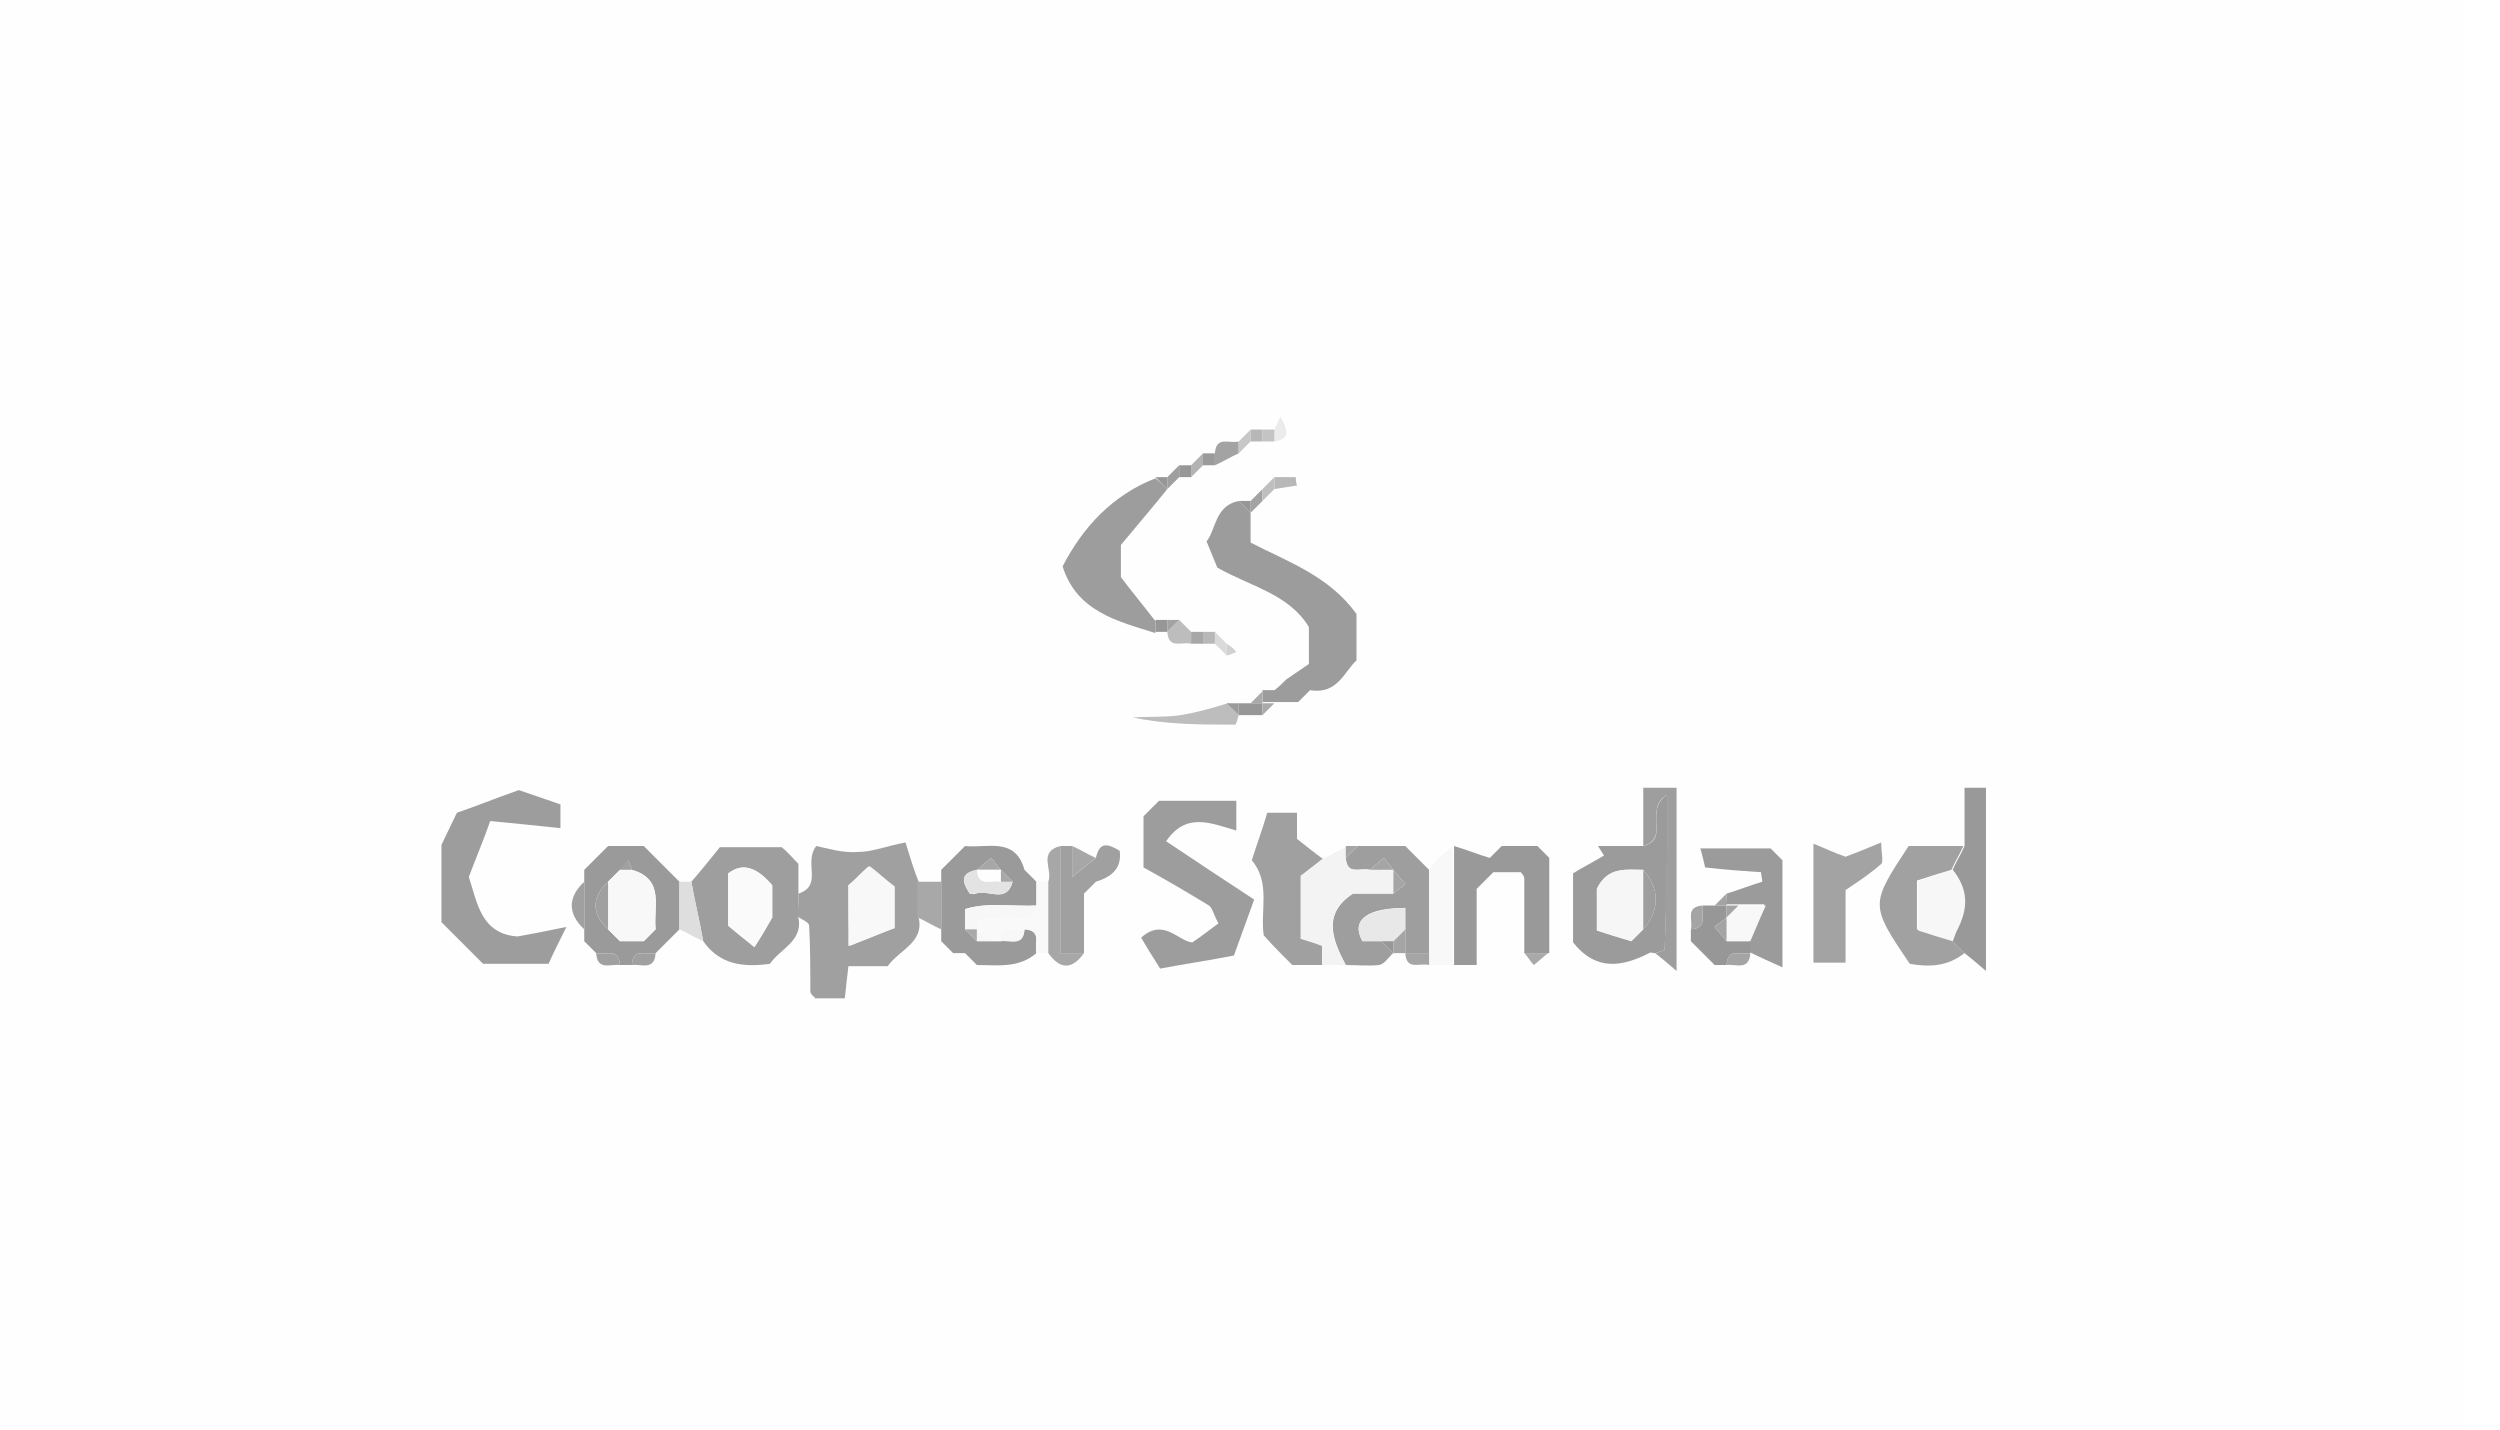
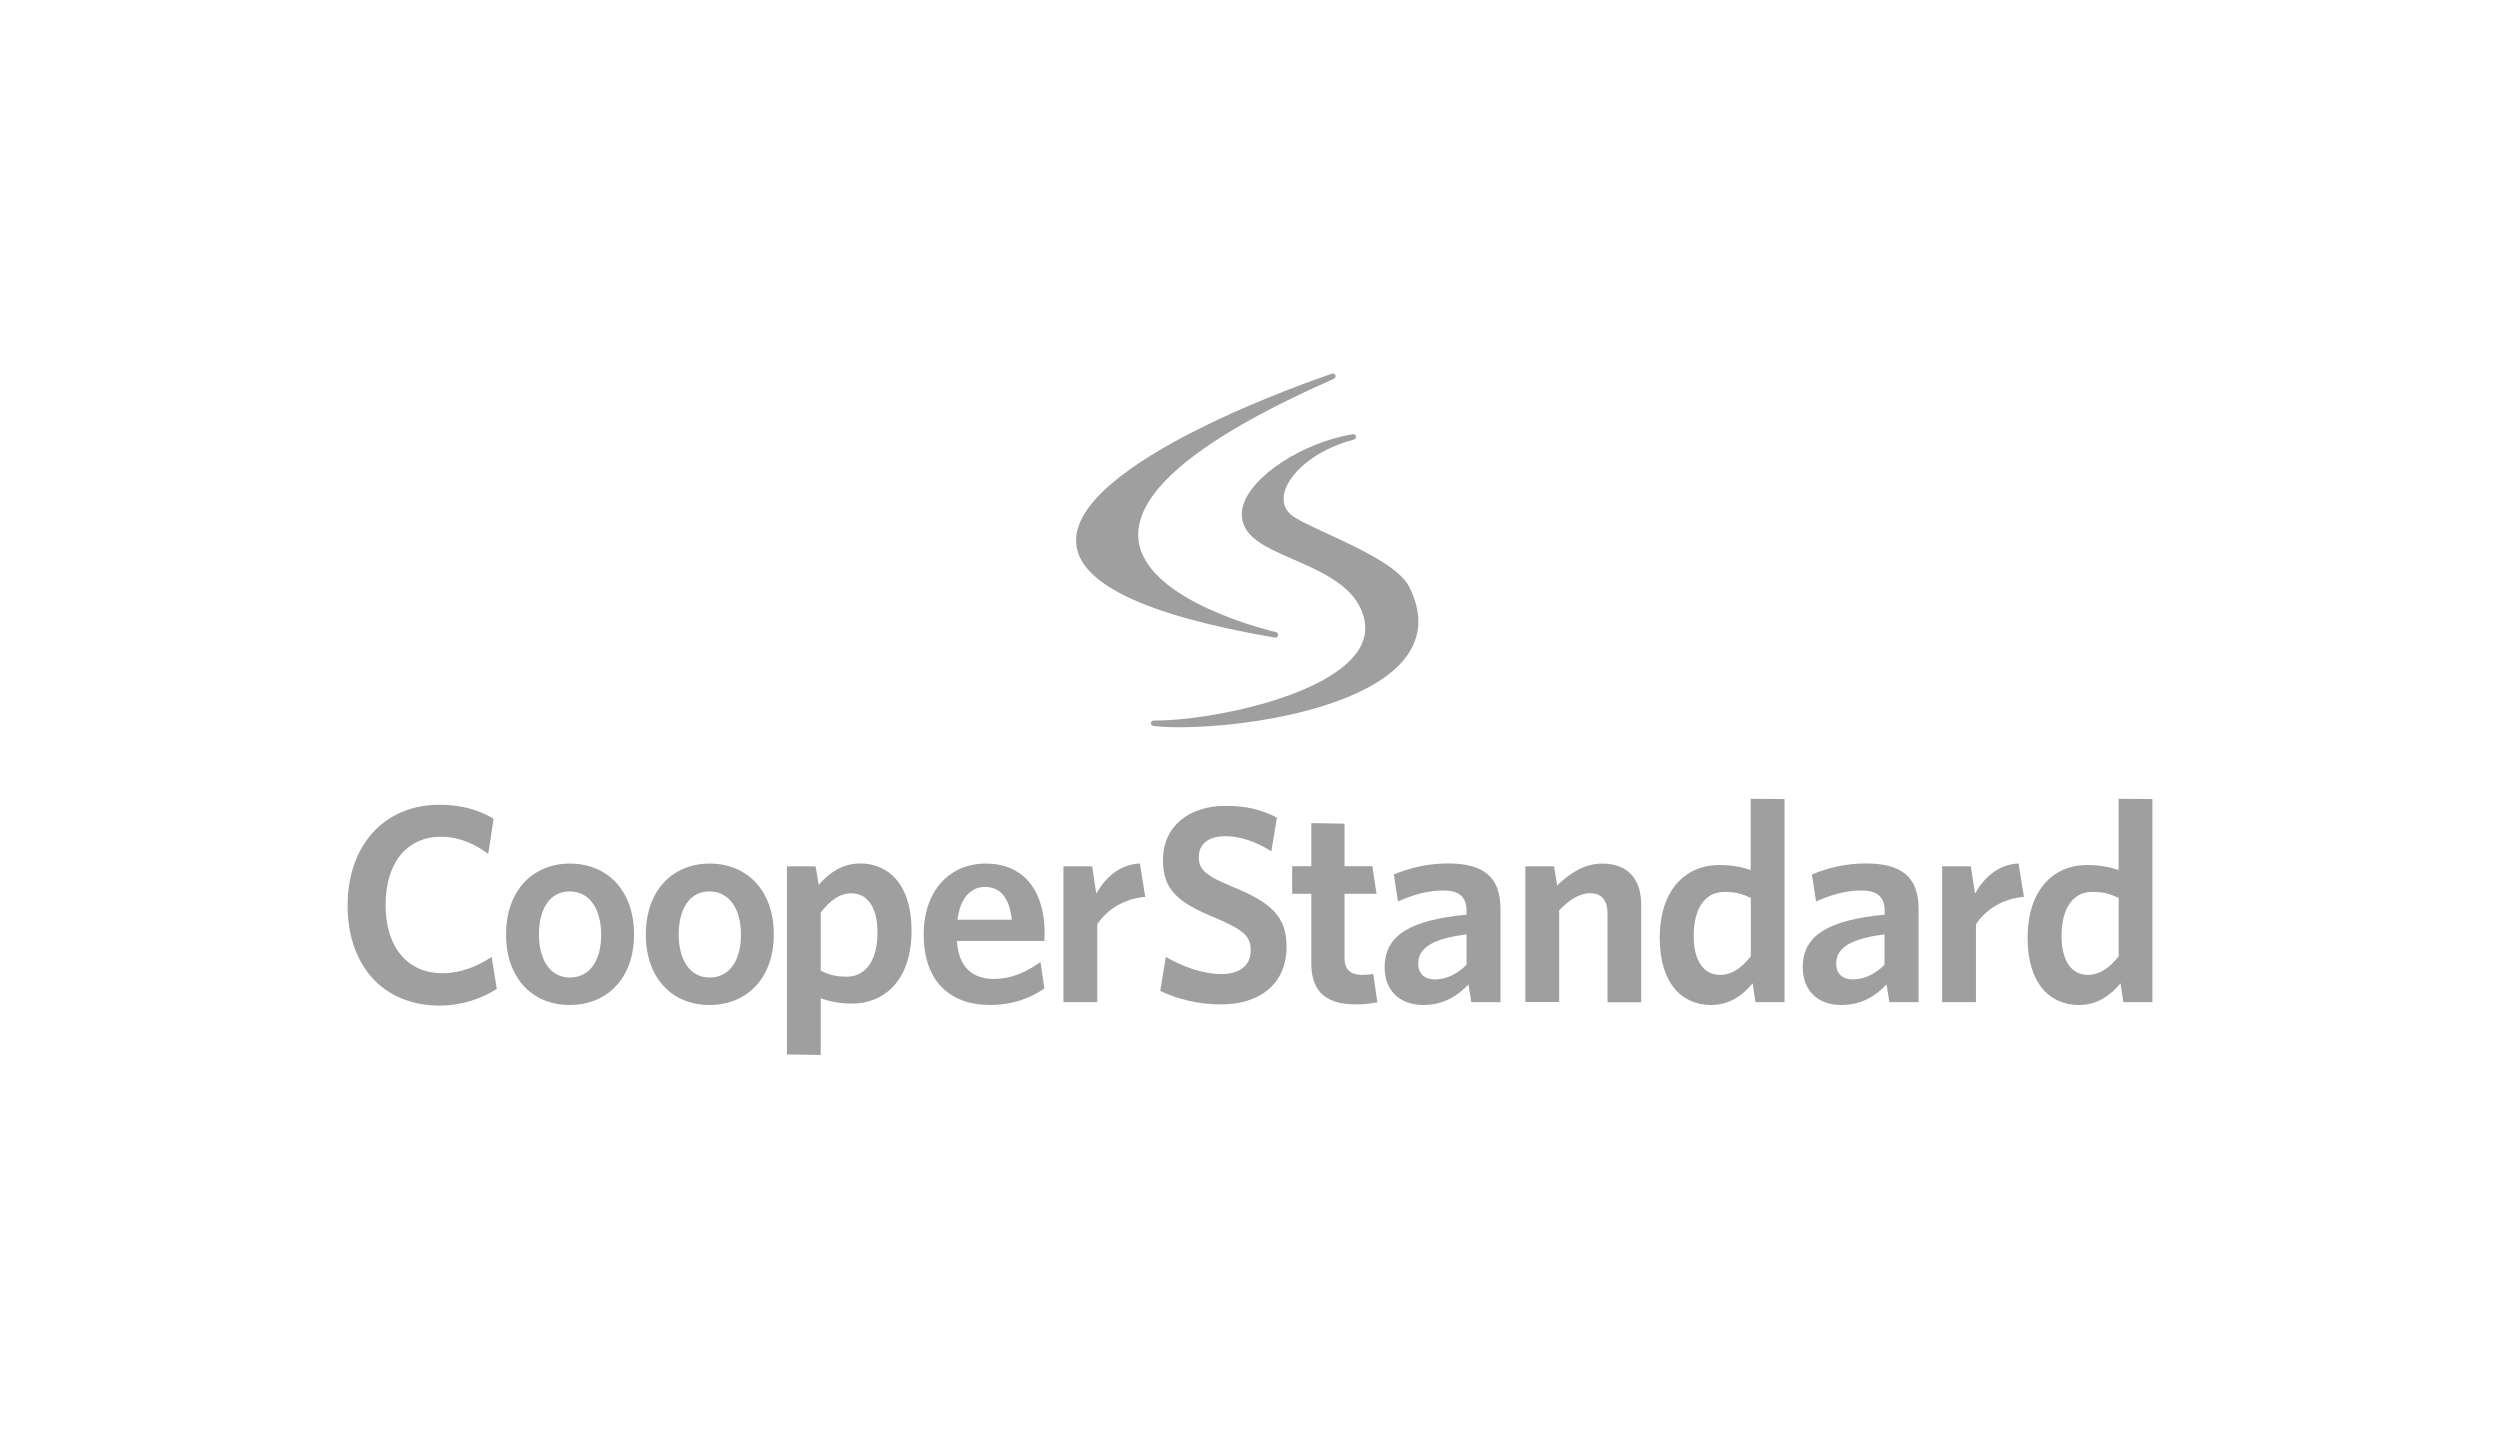
- <svg xmlns="http://www.w3.org/2000/svg" version="1.1" id="Warstwa_1" x="0px" y="0px" viewBox="0 0 210.1 120.1" style="enable-background:new 0 0 210.1 120.1;" xml:space="preserve">
+ <svg xmlns="http://www.w3.org/2000/svg" version="1.1" id="Warstwa_1" x="0px" y="0px" viewBox="0 0 210 120" style="enable-background:new 0 0 210 120;" xml:space="preserve">
  <style type="text/css">
- 	.st0{fill:#FEFEFE;}
- 	.st1{fill:#A0A0A0;}
- 	.st2{fill:#9C9C9C;}
- 	.st3{fill:#9D9D9D;}
- 	.st4{fill:#9E9E9E;}
- 	.st5{fill:#9B9B9B;}
- 	.st6{fill:#999999;}
- 	.st7{fill:#9A9A9A;}
- 	.st8{fill:#A1A1A1;}
- 	.st9{fill:#A3A3A3;}
- 	.st10{fill:#F3F3F3;}
- 	.st11{fill:#F8F8F8;}
- 	.st12{fill:#F9F9F9;}
- 	.st13{fill:#A7A7A7;}
- 	.st14{fill:#BDBDBD;}
- 	.st15{fill:#979797;}
- 	.st16{fill:#A8A8A8;}
- 	.st17{fill:#DEDEDE;}
- 	.st18{fill:#A4A4A4;}
- 	.st19{fill:#A5A5A5;}
- 	.st20{fill:#A9A9A9;}
- 	.st21{fill:#EBEBEB;}
- 	.st22{fill:#C7C7C7;}
- 	.st23{fill:#B3B3B3;}
- 	.st24{fill:#B8B8B8;}
- 	.st25{fill:#9F9F9F;}
- 	.st26{fill:#DADADA;}
- 	.st27{fill:#BFBFBF;}
- 	.st28{fill:#C4C4C4;}
- 	.st29{fill:#B7B7B7;}
- 	.st30{fill:#AAAAAA;}
- 	.st31{fill:#D1D1D1;}
- 	.st32{fill:#FAFAFA;}
- 	.st33{fill:#F6F6F6;}
- 	.st34{fill:#E8E8E8;}
- 	.st35{fill:#F7F7F7;}
- 	.st36{fill:#E3E3E3;}
+ 	.st0{fill:#9F9F9F;}
</style>
  <g>
-     <path class="st0" d="M-2.9,120.1c0-40,0-80,0-120c70,0,140,0,210,0c0,40,0,80,0,120C137.1,120.1,67.1,120.1-2.9,120.1z M98.1,53.1   c0.1,1.5,1.2,0.8,2,1c0.3,0,0.7,0,1,0s0.7,0,1,0c0.3,0.3,0.7,0.7,1,1c0.3-0.1,0.6-0.2,0.8-0.3c-0.3-0.2-0.6-0.4-0.8-0.7   c-0.3-0.3-0.7-0.7-1-1c-0.3,0-0.7,0-1,0s-0.7,0-1,0c-0.3-0.3-0.7-0.7-1-1c-0.3,0-0.7,0-1,0s-0.7,0-1,0c-1-1.2-2-2.5-2.9-3.7   c0-1,0-2,0-2.7c1.4-1.7,2.7-3.2,3.9-4.7c0.3-0.3,0.7-0.7,1-1c0.3,0,0.7,0,1,0c0.3-0.3,0.7-0.7,1-1c0.3,0,0.7,0,1,0   c0.7-0.3,1.3-0.7,2-1c0.3-0.3,0.7-0.7,1-1c0.3,0,0.7,0,1,0s0.7,0,1,0c1.4-0.2,1.2-1,0.5-2.1c-0.2,0.5-0.4,0.8-0.5,1.1   c-0.3,0-0.7,0-1,0s-0.7,0-1,0c-0.3,0.3-0.7,0.7-1,1c-0.8,0.2-1.9-0.5-2,1c-0.3,0-0.7,0-1,0c-0.3,0.3-0.7,0.7-1,1c-0.3,0-0.7,0-1,0   c-0.3,0.3-0.7,0.7-1,1c-0.3,0-0.7,0-1,0c-3.7,1.4-6.1,4.2-7.8,7.4c1.3,3.8,4.6,4.6,7.8,5.6C97.4,53.1,97.8,53.1,98.1,53.1z    M119.1,72.1c-0.3-0.3-0.7-0.7-1-1c-1.3,0-2.7,0-4,0c-0.3,0-0.7,0-1,0c-0.7,0.3-1.3,0.7-2,1c-0.7-0.5-1.3-1-2.2-1.7   c0-0.6,0-1.4,0-2.2c-1,0-1.7,0-2.5,0c-0.5,1.4-0.9,2.7-1.3,4c1.6,1.9,0.7,4.3,1,6.3c0.8,0.9,1.6,1.7,2.4,2.5c0.9,0,1.7,0,2.5,0   c0.7,0,1.3,0,2,0c0.9,0,1.9,0.1,2.8,0c0.4-0.1,0.8-0.6,1.2-1c0.3,0,0.7,0,1,0c0.1,1.5,1.2,0.8,2,1c0.7,0,1.3,0,2,0   c0.6,0,1.2,0,1.9,0c0-2.4,0-4.5,0-6.4c0.6-0.6,1-1,1.4-1.4c0.9,0,1.6,0,2.3,0c0.2,0.3,0.3,0.4,0.3,0.5c0,2.1,0,4.2,0,6.3   c0.3,0.3,0.5,0.7,0.8,1c0.4-0.3,0.8-0.7,1.2-1c0-2.7,0-5.3,0-8c-0.3-0.3-0.7-0.7-1-1c-1,0-2,0-3,0c-0.3,0.3-0.7,0.7-1,1   c-1-0.3-2-0.7-3-1c-0.3,0.3-0.7,0.5-1,0.8c-0.4,0.4-0.7,0.8-1,1.2C119.8,72.8,119.4,72.4,119.1,72.1z M50.1,72.1   c-0.3,0.3-0.7,0.7-1,1c0,0.3,0,0.7,0,1c-1.4,1.3-1.4,2.7,0,4c0,0.3,0,0.7,0,1c0.3,0.3,0.7,0.7,1,1c0.1,1.5,1.2,0.8,2,1   c0.3,0,0.7,0,1,0c0.8-0.2,1.9,0.5,2-1c0.7-0.7,1.3-1.3,2-2c0.7,0.3,1.3,0.7,2,1c1.4,2,3.4,2.2,5.6,1.9c0.9-1.3,2.8-1.9,2.4-3.9   c0.3,0.3,0.9,0.5,1,0.8c0.1,1.8,0,3.6,0.1,5.5c0,0.3,0.3,0.5,0.4,0.6c0.9,0,1.7,0,2.5,0c0.1-1,0.2-1.7,0.3-2.7c1.1,0,2.3,0,3.3,0   c1-1.4,3-2,2.6-4.1c0.7,0.3,1.3,0.7,2,1c0,0.3,0,0.7,0,1c0.3,0.3,0.7,0.7,1,1c0.3,0,0.7,0,1,0c0.3,0.3,0.7,0.7,1,1   c1.7,0,3.5,0.3,5-1c0.3,0,0.7,0,1,0c1,1.4,2,1.4,3,0c0-1.7,0-3.3,0-5c0.3-0.3,0.7-0.7,1-1c1.3-0.4,2.1-1.1,2-2.6   c-0.9-0.6-1.7-0.9-2,0.6c-0.7-0.3-1.3-0.7-2-1c-0.3,0-0.7,0-1,0c-1.9,0.5-0.6,2-1,3c-0.3,0-0.7,0-1,0c-0.3-0.3-0.7-0.7-1-1   c-0.8-2.8-3.1-1.8-5-2c-0.3,0.3-0.7,0.7-1,1s-0.7,0.7-1,1c0,0.3,0,0.7,0,1c-0.7,0-1.3,0-2,0c-0.3-1-0.7-2-1.1-3.3   c-1.6,0.3-2.8,0.8-4,0.8c-1.2,0-2.5-0.4-3.5-0.5c-1.1,1.4,0.7,3.3-1.5,4c0-0.8,0-1.7,0-2.5c-0.5-0.5-0.9-0.9-1.4-1.4   c-1.8,0-3.6,0-5.2,0c-0.9,1-1.6,2-2.4,2.9c-0.3,0-0.7,0-1,0c-0.7-0.7-1.3-1.3-2-2c-0.3-0.3-0.7-0.7-1-1c-1,0-2,0-3,0   C50.8,71.4,50.4,71.8,50.1,72.1z M143.1,80.1c0.3,0.3,0.7,0.7,1,1c0.3,0,0.7,0,1,0c0.8-0.2,1.9,0.5,2-1c0.8,0.4,1.6,0.8,2.8,1.3   c0-3.3,0-6.2,0-9c-0.4-0.4-0.8-0.8-1-1c-2,0-3.9,0-5.9,0c0.2,0.7,0.3,1.2,0.4,1.6c1.7,0.1,3.2,0.3,4.7,0.4c0,0.3,0.1,0.5,0.1,0.8   c-1,0.3-2,0.7-3,1c-0.3,0.3-0.7,0.7-1,1c-0.3,0-0.7,0-1,0c-1.5,0.1-0.8,1.2-1,2c0,0.3,0,0.7,0,1C142.4,79.4,142.8,79.8,143.1,80.1z    M106.1,60.1c0.3-0.3,0.7-0.7,1-1c0.7,0,1.3,0,2,0c0.3-0.3,0.7-0.7,1-1c2.3,0.4,2.9-1.6,3.9-2.5c0-1.6,0-2.9,0-3.9   c-2.3-3.3-5.8-4.4-8.9-6c0-0.9,0-1.7,0-2.5c0.3-0.3,0.7-0.7,1-1c0.3-0.3,0.7-0.7,1-1c0.6-0.1,1.3-0.2,1.9-0.3c0-0.2,0-0.4-0.1-0.7   c-0.6,0-1.2,0-1.8,0c-0.3,0.3-0.7,0.7-1,1c-0.3,0.3-0.7,0.7-1,1c-0.3,0-0.7,0-1,0c-2,0.5-1.9,2.5-2.7,3.4c0.4,1,0.7,1.7,0.9,2.2   c2.8,1.6,6,2.3,7.7,5c0,1.1,0,2,0,3.1c-0.6,0.4-1.3,0.9-1.9,1.3c-0.3,0.3-0.7,0.7-1,1c-0.3,0-0.7,0-1,0c-0.3,0.3-0.7,0.7-1,1   c-0.3,0-0.7,0-1,0s-0.7,0-1,0c-1.3,0.3-2.6,0.8-4,1c-1.3,0.2-2.6,0.1-4,0.2c2.9,0.7,5.7,0.7,8.6,0.6c0.1,0,0.2-0.5,0.3-0.8   C104.8,60.1,105.4,60.1,106.1,60.1z M165.1,80.1c0.5,0.4,1,0.8,1.8,1.4c0-5.5,0-10.4,0-15.4c-0.6,0-1.1,0-1.8,0c0,1.7,0,3.3,0,4.9   c-1.6,0-3.3,0-4.6,0c-3.3,4.9-3.4,5,0.1,9.9C162.2,81.3,163.7,81.2,165.1,80.1z M138.1,71.1c-1.3,0-2.5,0-3.8,0   c0.2,0.3,0.3,0.5,0.5,0.8c-1,0.6-2,1.2-2.6,1.5c0,2.5,0,4.4,0,5.8c2.1,2.5,4.2,2,6.4,0.9c0.1-0.1,0.3,0,0.5,0   c0.5,0.4,1,0.8,1.8,1.4c0-5.5,0-10.4,0-15.4c-0.9,0-1.7,0-2.8,0C138.1,67.9,138.1,69.5,138.1,71.1z M96.1,72.9   c2,1.1,3.7,2.1,5.4,3.2c0.3,0.2,0.5,0.8,0.8,1.5c-0.7,0.5-1.3,1-2.2,1.6c-1.1-0.1-2.4-2-4.3-0.4c0.5,0.7,0.9,1.5,1.6,2.6   c2.1-0.4,4.3-0.8,6.2-1.1c0.6-1.7,1.1-3,1.7-4.7c-2.6-1.7-5-3.3-7.4-4.9c1.7-2.6,3.8-1.5,5.9-0.9c0-0.8,0-1.6,0-2.5   c-2.2,0-4.3,0-6.5,0c-0.4,0.4-0.8,0.8-1.3,1.3C96.1,69.9,96.1,71.2,96.1,72.9z M43.6,66.4c-2,0.7-3.7,1.4-5.2,1.9   c-0.5,0.9-0.8,1.6-1.3,2.7c0,1.9,0,4.2,0,6.5c1.2,1.2,2.4,2.4,3.5,3.5c1.8,0,3.6,0,5.5,0c0.4-0.9,0.8-1.6,1.5-3.1   c-1.9,0.4-3,0.6-4.1,0.8c-3.1-0.3-3.4-3-4.1-5c0.6-1.6,1.2-3,1.8-4.7c2.1,0.2,4,0.4,5.9,0.6c0-0.7,0-1.3,0-2   C45.9,67.2,44.8,66.8,43.6,66.4z M155.1,74.8c1.2-0.9,2.1-1.5,2.9-2.2c0.2-0.2,0-0.9,0-1.8c-1.3,0.5-2.2,0.9-3,1.2   c-0.9-0.4-1.7-0.7-2.7-1.1c0,3.7,0,6.9,0,10c1,0,1.8,0,2.7,0C155.1,78.7,155.1,76.6,155.1,74.8z" />
-     <path class="st1" d="M67.1,75.1c2.1-0.7,0.4-2.6,1.5-4c1,0.2,2.2,0.6,3.5,0.5c1.2,0,2.4-0.5,4-0.8c0.4,1.3,0.7,2.3,1.1,3.3   c0,1,0,2,0,3c0.5,2.1-1.6,2.7-2.6,4.1c-1,0-2.1,0-3.3,0c-0.1,0.9-0.2,1.7-0.3,2.7c-0.8,0-1.6,0-2.5,0c0-0.1-0.4-0.3-0.4-0.6   c0-1.8,0-3.6-0.1-5.5c0-0.3-0.6-0.5-1-0.8C67.1,76.4,67.1,75.8,67.1,75.1z M71.3,74.4c0,1.7,0,3.1,0,5.1c1.6-0.6,2.8-1.1,3.8-1.5   c0-1.4,0-2.4,0-3.5c-0.6-0.5-1.3-1.1-2.1-1.7C72.3,73.4,71.9,73.9,71.3,74.4z" />
-     <path class="st2" d="M108.1,57.1c0.6-0.4,1.3-0.9,1.9-1.3c0-1.1,0-2,0-3.1c-1.7-2.8-4.9-3.4-7.7-5c-0.2-0.5-0.5-1.2-0.9-2.2   c0.8-1,0.7-3,2.7-3.4c0.3,0.3,0.7,0.7,1,1c0,0.8,0,1.6,0,2.5c3.1,1.6,6.6,2.8,8.9,6c0,1,0,2.3,0,3.9c-1,0.9-1.6,2.9-3.9,2.5   c-0.3,0.3-0.7,0.7-1,1c-0.7,0-1.3,0-2,0c-0.3,0-0.7,0-1,0c0-0.3,0-0.7,0-1c0.3,0,0.7,0,1,0C107.4,57.8,107.8,57.4,108.1,57.1z" />
-     <path class="st3" d="M96.1,72.9c0-1.7,0-3,0-4.3c0.5-0.5,1-1,1.3-1.3c2.2,0,4.3,0,6.5,0c0,0.9,0,1.7,0,2.5   c-2.1-0.6-4.2-1.6-5.9,0.9c2.4,1.6,4.8,3.2,7.4,4.9c-0.6,1.7-1.1,3-1.7,4.7c-2,0.4-4.1,0.7-6.2,1.1c-0.7-1.1-1.2-1.9-1.6-2.6   c1.9-1.7,3.1,0.3,4.3,0.4c0.9-0.6,1.5-1.1,2.2-1.6c-0.4-0.7-0.5-1.3-0.8-1.5C99.8,75,98.1,74,96.1,72.9z" />
-     <path class="st3" d="M43.6,66.4c1.2,0.4,2.3,0.8,3.5,1.2c0,0.7,0,1.4,0,2c-1.9-0.2-3.8-0.4-5.9-0.6c-0.6,1.7-1.2,3.1-1.8,4.7   c0.7,2.1,1,4.8,4.1,5c1.1-0.2,2.2-0.4,4.1-0.8c-0.7,1.4-1.1,2.2-1.5,3.1c-1.9,0-3.7,0-5.5,0c-1.1-1.1-2.3-2.3-3.5-3.5   c0-2.3,0-4.6,0-6.5c0.5-1,0.8-1.7,1.3-2.7C39.9,67.8,41.6,67.1,43.6,66.4z" />
-     <path class="st4" d="M67.1,75.1c0,0.7,0,1.3,0,2c0.4,2-1.5,2.6-2.4,3.9c-2.2,0.3-4.2,0.1-5.6-1.9c-0.3-1.7-0.7-3.3-1-5   c0.8-0.9,1.5-1.8,2.4-2.9c1.7,0,3.5,0,5.2,0c0.5,0.4,0.9,0.9,1.4,1.4C67.1,73.4,67.1,74.3,67.1,75.1z M64.9,77.1c0-0.7,0-1.8,0-2.7   c-1.2-1.4-2.4-2-3.7-1c0,1.6,0,3,0,4.4c0.7,0.6,1.3,1,2.2,1.8C64,78.7,64.4,78,64.9,77.1z" />
-     <path class="st3" d="M98.1,41.1c-1.2,1.5-2.5,3-3.9,4.7c0,0.6,0,1.6,0,2.7c0.9,1.2,1.9,2.4,2.9,3.7c0,0.3,0,0.7,0,1   c-3.2-1-6.6-1.8-7.8-5.6c1.7-3.3,4.2-6,7.8-7.4C97.4,40.4,97.8,40.8,98.1,41.1z" />
-     <path class="st5" d="M139.1,80.1c-0.2,0-0.4-0.1-0.5,0c-2.2,1.1-4.4,1.6-6.4-0.9c0-1.4,0-3.3,0-5.8c0.6-0.4,1.6-0.9,2.6-1.5   c-0.2-0.3-0.3-0.5-0.5-0.8c1.3,0,2.5,0,3.8,0c2.3-0.6,0-3,2-4.3c0,1.7,0,3.1,0,4.6c0,2.8-0.1,5.6-0.2,8.4   C139.9,79.9,139.4,80,139.1,80.1z M138.1,78.1c1.4-1.6,1.4-3.4,0-5c-1.4,0-3-0.3-3.9,1.6c0,0.8,0,1.9,0,3.5   c0.9,0.3,1.9,0.6,2.9,0.9C137.4,78.8,137.8,78.4,138.1,78.1z" />
-     <path class="st1" d="M111.1,81.1c-0.8,0-1.6,0-2.5,0c-0.8-0.8-1.6-1.6-2.4-2.5c-0.3-2.1,0.6-4.4-1-6.3c0.4-1.3,0.9-2.6,1.3-4   c0.7,0,1.5,0,2.5,0c0,0.8,0,1.6,0,2.2c0.9,0.7,1.5,1.2,2.2,1.7c-0.7,0.5-1.3,1-1.8,1.4c0,1.9,0,3.6,0,5.3c0.7,0.2,1.3,0.4,1.8,0.6   C111.1,80.1,111.1,80.6,111.1,81.1z" />
-     <path class="st6" d="M128.1,80.1c0-2.1,0-4.2,0-6.3c0-0.1-0.1-0.3-0.3-0.5c-0.7,0-1.5,0-2.3,0c-0.4,0.4-0.8,0.8-1.4,1.4   c0,2,0,4,0,6.4c-0.7,0-1.3,0-1.9,0c0-3.3,0-6.7,0-10c1,0.3,2,0.7,3,1c0.3-0.3,0.7-0.7,1-1c1,0,2,0,3,0c0.3,0.3,0.7,0.7,1,1   c0,2.7,0,5.3,0,8C129.4,80.1,128.8,80.1,128.1,80.1z" />
-     <path class="st4" d="M117.1,80.1c-0.4,0.3-0.7,0.9-1.2,1c-0.9,0.1-1.9,0-2.8,0c-1.1-2.1-2-4.3,0.6-6c1.1,0,2.2,0,3.4,0   c0.3-0.3,0.7-0.5,1-0.8c-0.3-0.4-0.7-0.8-1-1.2c-0.3-0.3-0.5-0.7-0.8-1c-0.4,0.3-0.8,0.7-1.2,1c-0.8-0.2-1.9,0.5-2-1   c0.3-0.3,0.7-0.7,1-1c1.3,0,2.7,0,4,0c0.3,0.3,0.7,0.7,1,1s0.7,0.7,1,1c0,2.3,0,4.7,0,7c-0.7,0-1.3,0-2,0c0-0.7,0-1.3,0-2   c0-0.6,0-1.2,0-1.8c-3.2,0-4.6,1-3.6,2.8c0.4,0,1,0,1.6,0C116.4,79.4,116.8,79.8,117.1,80.1z" />
-     <path class="st7" d="M79.1,79.1c0-0.3,0-0.7,0-1c0-1.3,0-2.7,0-4c0-0.3,0-0.7,0-1c0.3-0.3,0.7-0.7,1-1s0.7-0.7,1-1   c1.9,0.2,4.2-0.8,5,2c0.3,0.3,0.7,0.7,1,1c0,0.7,0,1.3,0,2c-2,0.1-4.1-0.3-6,0.3c0,0.8,0,1.2,0,1.7c0.3,0.3,0.7,0.7,1,1   c0.3,0,0.7,0,1,0s0.7,0,1,0c0.8-0.2,1.9,0.5,2-1c1.5,0.1,0.8,1.2,1,2c-1.5,1.3-3.3,1-5,1c-0.3-0.3-0.7-0.7-1-1c-0.3,0-0.7,0-1,0   C79.8,79.8,79.4,79.4,79.1,79.1z M84.1,73.1c-0.3-0.3-0.5-0.7-0.8-1c-0.4,0.3-0.8,0.7-1.2,1c-1.5,0.3-1.2,1.1-0.6,2   c0.2,0,0.3,0.1,0.5,0c1-0.4,2.6,0.9,3.1-1C84.8,73.8,84.4,73.4,84.1,73.1z" />
-     <path class="st8" d="M165.1,80.1c-1.4,1.1-2.9,1.2-4.6,0.9c-3.4-5-3.3-5-0.1-9.9c1.4,0,3,0,4.6,0c-0.3,0.7-0.7,1.3-1,2   c-1,0.3-2,0.6-2.9,0.9c0,1.5,0,2.6,0,4.1c0.9,0.3,1.9,0.6,2.9,0.9C164.4,79.4,164.8,79.8,165.1,80.1z" />
-     <path class="st9" d="M155.1,74.8c0,1.7,0,3.8,0,6.1c-1,0-1.7,0-2.7,0c0-3.1,0-6.4,0-10c1,0.4,1.8,0.8,2.7,1.1   c0.8-0.3,1.8-0.7,3-1.2c0,0.9,0.2,1.6,0,1.8C157.2,73.4,156.3,74,155.1,74.8z" />
-     <path class="st7" d="M49.1,79.1c0-0.3,0-0.7,0-1c0-1.3,0-2.7,0-4c0-0.3,0-0.7,0-1c0.3-0.3,0.7-0.7,1-1s0.7-0.7,1-1c1,0,2,0,3,0   c0.3,0.3,0.7,0.7,1,1c0.7,0.7,1.3,1.3,2,2c0,1.3,0,2.7,0,4c-0.7,0.7-1.3,1.3-2,2c-0.8,0.2-1.9-0.5-2,1c-0.3,0-0.7,0-1,0   c-0.1-1.5-1.2-0.8-2-1C49.8,79.8,49.4,79.4,49.1,79.1z M51.1,78.1c0.3,0.3,0.7,0.7,1,1c0.7,0,1.3,0,2,0c0.3-0.3,0.7-0.7,1-1   c-0.2-1.9,0.8-4.2-2-5c-0.1-0.3-0.2-0.6-0.3-0.8c-0.2,0.3-0.4,0.6-0.7,0.8c-0.3,0.3-0.7,0.7-1,1C49.7,75.4,49.7,76.8,51.1,78.1z" />
-     <path class="st10" d="M113.1,72.1c0.1,1.5,1.2,0.8,2,1c0.7,0,1.3,0,2,0c0,0.7,0,1.3,0,2c-1.1,0-2.2,0-3.4,0c-2.6,1.7-1.8,3.9-0.6,6   c-0.7,0-1.3,0-2,0c0-0.5,0-1,0-1.6c-0.5-0.2-1.1-0.4-1.8-0.6c0-1.7,0-3.5,0-5.3c0.5-0.4,1.2-0.9,1.8-1.4c0.7-0.3,1.3-0.7,2-1   C113.1,71.4,113.1,71.8,113.1,72.1z" />
-     <path class="st5" d="M145.1,75.1c1-0.3,2-0.7,3-1c0-0.3-0.1-0.5-0.1-0.8c-1.5-0.1-3-0.2-4.7-0.4c-0.1-0.4-0.2-0.9-0.4-1.6   c2,0,3.9,0,5.9,0c0.3,0.3,0.6,0.6,1,1c0,2.9,0,5.8,0,9c-1.1-0.5-2-0.9-2.8-1.3c0-0.3,0-0.7,0-1c0.4-0.9,0.7-1.7,1.3-3   c-1.1,0-1.7,0-2.3,0c-0.3,0-0.7,0-1,0C145.1,75.8,145.1,75.4,145.1,75.1z" />
-     <path class="st6" d="M165.1,80.1c-0.3-0.3-0.7-0.7-1-1c0.1-0.3,0.2-0.6,0.3-0.8c1-2,0.9-3.6-0.3-5.2c0.3-0.7,0.7-1.3,1-2   c0-1.6,0-3.2,0-4.9c0.8,0,1.2,0,1.8,0c0,5,0,9.8,0,15.4C166.1,80.9,165.6,80.5,165.1,80.1z" />
-     <path class="st4" d="M139.1,80.1c0.3-0.1,0.8-0.2,0.8-0.3c0.1-2.8,0.1-5.6,0.2-8.4c0-1.4,0-2.8,0-4.6c-2,1.2,0.3,3.6-2,4.3   c0-1.6,0-3.2,0-4.9c1.1,0,1.9,0,2.8,0c0,5,0,9.8,0,15.4C140.1,80.9,139.6,80.5,139.1,80.1z" />
-     <path class="st1" d="M91.1,75.1c0,1.7,0,3.3,0,5c-0.6,0-1.2,0-2,0c0-3.2,0-6.1,0-9c0.3,0,0.7,0,1,0c0,0.6,0,1.2,0,2.6   c1-0.8,1.5-1.2,2-1.6c0.3-1.4,1-1.2,2-0.6c0.2,1.5-0.7,2.2-2,2.6C91.8,74.4,91.4,74.8,91.1,75.1z" />
-     <path class="st11" d="M120.1,80.1c0-2.3,0-4.7,0-7c0.3-0.4,0.6-0.9,1-1.2c0.3-0.3,0.7-0.5,1-0.8c0,3.3,0,6.7,0,10c-0.7,0-1.3,0-2,0   C120.1,80.8,120.1,80.4,120.1,80.1z" />
-     <path class="st12" d="M87.1,80.1c-0.2-0.8,0.5-1.9-1-2c-0.8,0.2-1.9-0.5-2,1c-0.3,0-0.7,0-1,0c-0.3-0.3-0.7-0.7-1-1   c0.2-1.7,1.5-0.7,2.3-1c0.9-0.3,2.4,0.9,2.7-1c0-0.7,0-1.3,0-2c0.3,0,0.7,0,1,0c0,2,0,4,0,6C87.8,80.1,87.4,80.1,87.1,80.1z" />
-     <path class="st13" d="M88.1,80.1c0-2,0-4,0-6c0.4-1-0.9-2.5,1-3c0,2.9,0,5.8,0,9c0.8,0,1.4,0,2,0C90.1,81.5,89.1,81.5,88.1,80.1z" />
-     <path class="st14" d="M104.1,60.1c-0.1,0.3-0.2,0.8-0.3,0.8c-2.9,0-5.7,0-8.6-0.6c1.3-0.1,2.7,0,4-0.2c1.3-0.2,2.7-0.6,4-1   C103.4,59.4,103.8,59.8,104.1,60.1z" />
-     <path class="st15" d="M147.1,79.1c0,0.3,0,0.7,0,1c-0.8,0.2-1.9-0.5-2,1c-0.3,0-0.7,0-1,0c-0.3-0.3-0.7-0.7-1-1   c-0.3-0.3-0.7-0.7-1-1c0-0.3,0-0.7,0-1c1.5-0.1,0.8-1.2,1-2c0.3,0,0.7,0,1,0s0.7,0,1,0c0,0.3,0,0.7,0,1c-0.3,0.3-0.7,0.5-1,0.8   c0.3,0.4,0.7,0.8,1,1.2C145.8,79.1,146.4,79.1,147.1,79.1z" />
-     <path class="st16" d="M79.1,74.1c0,1.3,0,2.7,0,4c-0.7-0.3-1.3-0.7-2-1c0-1,0-2,0-3C77.8,74.1,78.4,74.1,79.1,74.1z" />
-     <path class="st17" d="M57.1,78.1c0-1.3,0-2.7,0-4c0.3,0,0.7,0,1,0c0.3,1.7,0.7,3.3,1,5C58.4,78.8,57.8,78.4,57.1,78.1z" />
-     <path class="st1" d="M49.1,74.1c0,1.3,0,2.7,0,4C47.7,76.8,47.7,75.4,49.1,74.1z" />
-     <path class="st14" d="M99.1,52.1c0.3,0.3,0.7,0.7,1,1c0,0.3,0,0.7,0,1c-0.8-0.2-1.9,0.5-2-1C98.4,52.8,98.8,52.4,99.1,52.1z" />
-     <path class="st9" d="M104.1,38.1c-0.7,0.3-1.3,0.7-2,1c0-0.3,0-0.7,0-1c0.1-1.5,1.2-0.8,2-1C104.1,37.4,104.1,37.8,104.1,38.1z" />
-     <path class="st13" d="M92.1,72.1c-0.5,0.4-1,0.8-2,1.6c0-1.4,0-2,0-2.6C90.8,71.4,91.4,71.8,92.1,72.1z" />
-     <path class="st18" d="M143.1,76.1c-0.2,0.8,0.5,1.9-1,2C142.3,77.3,141.6,76.2,143.1,76.1z" />
-     <path class="st19" d="M118.1,78.1c0,0.7,0,1.3,0,2c-0.3,0-0.7,0-1,0c0-0.3,0-0.7,0-1C117.4,78.8,117.8,78.4,118.1,78.1z" />
-     <path class="st1" d="M50.1,80.1c0.8,0.2,1.9-0.5,2,1C51.3,81,50.2,81.6,50.1,80.1z" />
-     <path class="st1" d="M53.1,81.1c0.1-1.5,1.2-0.8,2-1C55,81.6,53.9,81,53.1,81.1z" />
-     <path class="st19" d="M120.1,80.1c0,0.3,0,0.7,0,1c-0.8-0.2-1.9,0.5-2-1C118.8,80.1,119.4,80.1,120.1,80.1z" />
-     <path class="st20" d="M128.1,80.1c0.7,0,1.3,0,2,0c-0.4,0.3-0.8,0.7-1.2,1C128.6,80.8,128.4,80.4,128.1,80.1z" />
-     <path class="st18" d="M145.1,81.1c0.1-1.5,1.2-0.8,2-1C147,81.6,145.9,81,145.1,81.1z" />
-     <path class="st21" d="M107.1,36.1c0.1-0.3,0.3-0.6,0.5-1.1c0.6,1.1,0.9,1.9-0.5,2.1C107.1,36.8,107.1,36.4,107.1,36.1z" />
-     <path class="st22" d="M104.1,38.1c0-0.3,0-0.7,0-1c0.3-0.3,0.7-0.7,1-1c0,0.3,0,0.7,0,1C104.8,37.4,104.4,37.8,104.1,38.1z" />
-     <path class="st9" d="M106.1,42.1c-0.3,0.3-0.7,0.7-1,1c0-0.3,0-0.7,0-1c0.3-0.3,0.7-0.7,1-1C106.1,41.4,106.1,41.8,106.1,42.1z" />
-     <path class="st23" d="M100.1,39.1c0.3-0.3,0.7-0.7,1-1c0,0.3,0,0.7,0,1c-0.3,0.3-0.7,0.7-1,1C100.1,39.8,100.1,39.4,100.1,39.1z" />
-     <path class="st24" d="M107.1,40.1c0.6,0,1.2,0,1.8,0c0,0.2,0,0.4,0.1,0.7c-0.6,0.1-1.3,0.2-1.9,0.3   C107.1,40.8,107.1,40.4,107.1,40.1z" />
-     <path class="st25" d="M99.1,40.1c-0.3,0.3-0.7,0.7-1,1c0-0.3,0-0.7,0-1c0.3-0.3,0.7-0.7,1-1C99.1,39.4,99.1,39.8,99.1,40.1z" />
-     <path class="st26" d="M103.1,55.1c-0.3-0.3-0.7-0.7-1-1c0-0.3,0-0.7,0-1c0.3,0.3,0.7,0.7,1,1C103.1,54.4,103.1,54.8,103.1,55.1z" />
-     <path class="st27" d="M107.1,40.1c0,0.3,0,0.7,0,1c-0.3,0.3-0.7,0.7-1,1c0-0.3,0-0.7,0-1C106.4,40.8,106.8,40.4,107.1,40.1z" />
-     <path class="st15" d="M104.1,59.1c0.3,0,0.7,0,1,0s0.7,0,1,0c0,0.3,0,0.7,0,1c-0.7,0-1.3,0-2,0C104.1,59.8,104.1,59.4,104.1,59.1z" />
-     <path class="st15" d="M105.1,42.1c0,0.3,0,0.7,0,1c-0.3-0.3-0.7-0.7-1-1C104.4,42.1,104.8,42.1,105.1,42.1z" />
-     <path class="st15" d="M98.1,40.1c0,0.3,0,0.7,0,1c-0.3-0.3-0.7-0.7-1-1C97.4,40.1,97.8,40.1,98.1,40.1z" />
-     <path class="st15" d="M99.1,40.1c0-0.3,0-0.7,0-1c0.3,0,0.7,0,1,0c0,0.3,0,0.7,0,1C99.8,40.1,99.4,40.1,99.1,40.1z" />
-     <path class="st1" d="M49.1,79.1c0.3,0.3,0.7,0.7,1,1C49.8,79.8,49.4,79.4,49.1,79.1z" />
-     <path class="st16" d="M79.1,79.1c0.3,0.3,0.7,0.7,1,1C79.8,79.8,79.4,79.4,79.1,79.1z" />
-     <path class="st18" d="M142.1,79.1c0.3,0.3,0.7,0.7,1,1C142.8,79.8,142.4,79.4,142.1,79.1z" />
-     <path class="st5" d="M101.1,39.1c0-0.3,0-0.7,0-1c0.3,0,0.7,0,1,0c0,0.3,0,0.7,0,1C101.8,39.1,101.4,39.1,101.1,39.1z" />
-     <path class="st16" d="M81.1,80.1c0.3,0.3,0.7,0.7,1,1C81.8,80.8,81.4,80.4,81.1,80.1z" />
-     <path class="st28" d="M107.1,36.1c0,0.3,0,0.7,0,1c-0.3,0-0.7,0-1,0c0-0.3,0-0.7,0-1C106.4,36.1,106.8,36.1,107.1,36.1z" />
-     <path class="st18" d="M143.1,80.1c0.3,0.3,0.7,0.7,1,1C143.8,80.8,143.4,80.4,143.1,80.1z" />
-     <path class="st29" d="M106.1,36.1c0,0.3,0,0.7,0,1c-0.3,0-0.7,0-1,0c0-0.3,0-0.7,0-1C105.4,36.1,105.8,36.1,106.1,36.1z" />
-     <path class="st16" d="M80.1,72.1c-0.3,0.3-0.7,0.7-1,1C79.4,72.8,79.8,72.4,80.1,72.1z" />
-     <path class="st1" d="M50.1,72.1c-0.3,0.3-0.7,0.7-1,1C49.4,72.8,49.8,72.4,50.1,72.1z" />
-     <path class="st20" d="M130.1,72.1c-0.3-0.3-0.7-0.7-1-1C129.4,71.4,129.8,71.8,130.1,72.1z" />
-     <path class="st19" d="M120.1,73.1c-0.3-0.3-0.7-0.7-1-1C119.4,72.4,119.8,72.8,120.1,73.1z" />
-     <path class="st20" d="M126.1,71.1c-0.3,0.3-0.7,0.7-1,1C125.4,71.8,125.8,71.4,126.1,71.1z" />
-     <path class="st19" d="M119.1,72.1c-0.3-0.3-0.7-0.7-1-1C118.4,71.4,118.8,71.8,119.1,72.1z" />
-     <path class="st19" d="M113.1,72.1c0-0.3,0-0.7,0-1c0.3,0,0.7,0,1,0C113.8,71.4,113.4,71.8,113.1,72.1z" />
-     <path class="st16" d="M81.1,71.1c-0.3,0.3-0.7,0.7-1,1C80.4,71.8,80.8,71.4,81.1,71.1z" />
-     <path class="st1" d="M55.1,72.1c-0.3-0.3-0.7-0.7-1-1C54.4,71.4,54.8,71.8,55.1,72.1z" />
-     <path class="st16" d="M87.1,74.1c-0.3-0.3-0.7-0.7-1-1C86.4,73.4,86.8,73.8,87.1,74.1z" />
-     <path class="st1" d="M51.1,71.1c-0.3,0.3-0.7,0.7-1,1C50.4,71.8,50.8,71.4,51.1,71.1z" />
-     <path class="st30" d="M106.1,60.1c0-0.3,0-0.7,0-1c0.3,0,0.7,0,1,0C106.8,59.4,106.4,59.8,106.1,60.1z" />
-     <path class="st5" d="M104.1,59.1c0,0.3,0,0.7,0,1c-0.3-0.3-0.7-0.7-1-1C103.4,59.1,103.8,59.1,104.1,59.1z" />
-     <path class="st30" d="M109.1,59.1c0.3-0.3,0.7-0.7,1-1C109.8,58.4,109.4,58.8,109.1,59.1z" />
-     <path class="st30" d="M106.1,59.1c-0.3,0-0.7,0-1,0c0.3-0.3,0.7-0.7,1-1C106.1,58.4,106.1,58.8,106.1,59.1z" />
-     <path class="st30" d="M108.1,57.1c-0.3,0.3-0.7,0.7-1,1C107.4,57.8,107.8,57.4,108.1,57.1z" />
-     <path class="st31" d="M103.1,55.1c0-0.3,0-0.7,0-1c0.3,0.2,0.6,0.4,0.8,0.7C103.7,54.9,103.4,55,103.1,55.1z" />
-     <path class="st13" d="M91.1,75.1c0.3-0.3,0.7-0.7,1-1C91.8,74.4,91.4,74.8,91.1,75.1z" />
-     <path class="st18" d="M145.1,76.1c-0.3,0-0.7,0-1,0c0.3-0.3,0.7-0.7,1-1C145.1,75.4,145.1,75.8,145.1,76.1z" />
-     <path class="st24" d="M102.1,53.1c0,0.3,0,0.7,0,1c-0.3,0-0.7,0-1,0c0-0.3,0-0.7,0-1C101.4,53.1,101.8,53.1,102.1,53.1z" />
-     <path class="st13" d="M101.1,53.1c0,0.3,0,0.7,0,1c-0.3,0-0.7,0-1,0c0-0.3,0-0.7,0-1C100.4,53.1,100.8,53.1,101.1,53.1z" />
-     <path class="st9" d="M99.1,52.1c-0.3,0.3-0.7,0.7-1,1c0-0.3,0-0.7,0-1C98.4,52.1,98.8,52.1,99.1,52.1z" />
-     <path class="st15" d="M98.1,52.1c0,0.3,0,0.7,0,1c-0.3,0-0.7,0-1,0c0-0.3,0-0.7,0-1C97.4,52.1,97.8,52.1,98.1,52.1z" />
-     <path class="st11" d="M71.3,74.4c0.6-0.5,1.1-1,1.8-1.6c0.8,0.6,1.4,1.2,2.1,1.7c0,1.1,0,2.1,0,3.5c-1.1,0.4-2.3,0.9-3.8,1.5   C71.3,77.5,71.3,76.1,71.3,74.4z" />
-     <path class="st32" d="M64.9,77.1c-0.5,0.9-0.9,1.5-1.5,2.5c-0.9-0.7-1.5-1.2-2.2-1.8c0-1.4,0-2.8,0-4.4c1.3-1,2.5-0.4,3.7,1   C64.9,75.4,64.9,76.5,64.9,77.1z" />
-     <path class="st33" d="M137.1,79.1c-1-0.3-2-0.6-2.9-0.9c0-1.5,0-2.6,0-3.5c0.9-1.9,2.5-1.6,3.9-1.6c0,1.7,0,3.3,0,5   C137.8,78.4,137.4,78.8,137.1,79.1z" />
-     <path class="st4" d="M138.1,78.1c0-1.7,0-3.3,0-5C139.5,74.7,139.5,76.5,138.1,78.1z" />
-     <path class="st4" d="M137.1,79.1c0.3-0.3,0.7-0.7,1-1C137.8,78.4,137.4,78.8,137.1,79.1z" />
-     <path class="st34" d="M118.1,78.1c-0.3,0.3-0.7,0.7-1,1c-0.3,0-0.7,0-1,0c-0.6,0-1.2,0-1.6,0c-1-1.8,0.4-2.7,3.6-2.8   C118.1,76.9,118.1,77.5,118.1,78.1z" />
-     <path class="st19" d="M117.1,73.1c-0.7,0-1.3,0-2,0c0.4-0.3,0.8-0.7,1.2-1C116.6,72.4,116.8,72.8,117.1,73.1z" />
-     <path class="st19" d="M117.1,75.1c0-0.7,0-1.3,0-2c0.3,0.4,0.7,0.8,1,1.2C117.8,74.6,117.4,74.8,117.1,75.1z" />
-     <path class="st15" d="M116.1,79.1c0.3,0,0.7,0,1,0c0,0.3,0,0.7,0,1C116.8,79.8,116.4,79.4,116.1,79.1z" />
-     <path class="st35" d="M87.1,76.1c-0.3,1.9-1.8,0.7-2.7,1c-0.8,0.3-2.1-0.6-2.3,1c-0.3,0-0.7,0-1,0c0-0.5,0-1,0-1.7   C83,75.8,85.1,76.2,87.1,76.1z" />
-     <path class="st36" d="M85.1,74.1c-0.5,1.9-2.1,0.6-3.1,1c-0.1,0-0.3,0-0.5,0c-0.6-0.9-0.9-1.7,0.6-2c0.1,1.5,1.2,0.8,2,1   C84.4,74.1,84.8,74.1,85.1,74.1z" />
-     <path class="st13" d="M82.1,73.1c0.4-0.3,0.8-0.7,1.2-1c0.3,0.3,0.5,0.7,0.8,1C83.4,73.1,82.8,73.1,82.1,73.1z" />
-     <path class="st35" d="M84.1,79.1c0.1-1.5,1.2-0.8,2-1C86,79.6,84.9,79,84.1,79.1z" />
-     <path class="st16" d="M81.1,78.1c0.3,0,0.7,0,1,0c0,0.3,0,0.7,0,1C81.8,78.8,81.4,78.4,81.1,78.1z" />
-     <path class="st35" d="M82.1,79.1c0-0.3,0-0.7,0-1c0.3,0.3,0.7,0.7,1,1C82.8,79.1,82.4,79.1,82.1,79.1z" />
-     <path class="st16" d="M85.1,74.1c-0.3,0-0.7,0-1,0c0-0.3,0-0.7,0-1C84.4,73.4,84.8,73.8,85.1,74.1z" />
-     <path class="st35" d="M164.1,73.1c1.3,1.6,1.4,3.2,0.3,5.2c-0.1,0.3-0.2,0.5-0.3,0.8c-1-0.3-2-0.6-2.9-0.9c0-1.5,0-2.6,0-4.1   C162.1,73.7,163.1,73.4,164.1,73.1z" />
-     <path class="st11" d="M53.1,73.1c2.8,0.8,1.8,3.1,2,5c-0.3,0.3-0.7,0.7-1,1c-0.7,0-1.3,0-2,0c-0.3-0.3-0.7-0.7-1-1c0-1.3,0-2.7,0-4   c0.3-0.3,0.7-0.7,1-1C52.4,73.1,52.8,73.1,53.1,73.1z" />
-     <path class="st1" d="M51.1,74.1c0,1.3,0,2.7,0,4C49.7,76.8,49.7,75.4,51.1,74.1z" />
-     <path class="st1" d="M51.1,78.1c0.3,0.3,0.7,0.7,1,1C51.8,78.8,51.4,78.4,51.1,78.1z" />
-     <path class="st1" d="M54.1,79.1c0.3-0.3,0.7-0.7,1-1C54.8,78.4,54.4,78.8,54.1,79.1z" />
-     <path class="st1" d="M53.1,73.1c-0.3,0-0.7,0-1,0c0.2-0.3,0.4-0.6,0.7-0.8C52.9,72.5,53,72.8,53.1,73.1z" />
-     <path class="st11" d="M147.1,79.1c-0.7,0-1.3,0-2,0c0-0.7,0-1.3,0-2c0.3-0.3,0.7-0.7,1-1c0.6,0,1.2,0,2.3,0   C147.8,77.4,147.5,78.2,147.1,79.1z" />
-     <path class="st18" d="M146.1,76.1c-0.3,0.3-0.7,0.7-1,1c0-0.3,0-0.7,0-1C145.4,76.1,145.8,76.1,146.1,76.1z" />
-     <path class="st18" d="M145.1,77.1c0,0.7,0,1.3,0,2c-0.3-0.4-0.7-0.8-1-1.2C144.4,77.6,144.8,77.4,145.1,77.1z" />
-     <path class="st0" d="M84.1,73.1c0,0.3,0,0.7,0,1c-0.8-0.2-1.9,0.5-2-1C82.8,73.1,83.4,73.1,84.1,73.1z" />
+     <path class="st0" d="M36.93,84.47c-4.75,0-7.73-3.36-7.73-8.41c0-5.06,3.09-8.46,7.7-8.46c1.89,0,3.36,0.45,4.56,1.18l-0.45,2.95   c-1.06-0.8-2.39-1.44-3.97-1.44c-2.88,0-4.65,2.2-4.65,5.74c0,3.59,1.89,5.72,4.77,5.72c1.51,0,2.88-0.54,4.14-1.37l0.43,2.69   C40.43,83.9,38.77,84.47,36.93,84.47" />
+     <path class="st0" d="M47.85,84.42c-3.1,0-5.34-2.22-5.34-5.93c0-3.71,2.27-5.95,5.36-5.95c3.12,0,5.39,2.24,5.39,5.95   C53.26,82.2,50.97,84.42,47.85,84.42 M47.85,74.88c-1.68,0-2.58,1.49-2.58,3.62c0,2.08,0.92,3.61,2.58,3.61   c1.75,0,2.65-1.49,2.65-3.61C50.49,76.39,49.55,74.88,47.85,74.88" />
+     <path class="st0" d="M59.59,84.42c-3.1,0-5.34-2.22-5.34-5.93c0-3.71,2.27-5.95,5.36-5.95c3.12,0,5.39,2.24,5.39,5.95   C65,82.2,62.71,84.42,59.59,84.42 M59.59,74.88c-1.68,0-2.58,1.49-2.58,3.62c0,2.08,0.92,3.61,2.58,3.61   c1.75,0,2.65-1.49,2.65-3.61C62.24,76.39,61.29,74.88,59.59,74.88" />
+     <path class="st0" d="M71.59,84.3c-1.09,0-1.96-0.19-2.65-0.45v4.77l-2.84-0.05V72.77h2.41l0.26,1.56c0.8-0.92,1.91-1.8,3.5-1.8   c2.39,0,4.3,1.8,4.3,5.62C76.58,82.41,74.22,84.3,71.59,84.3 M71.52,75.04c-1.02,0-1.82,0.64-2.58,1.61v4.89   c0.69,0.33,1.23,0.5,2.2,0.5c1.46,0,2.57-1.21,2.57-3.71C73.72,76.13,72.8,75.04,71.52,75.04" />
+     <path class="st0" d="M83.17,84.42c-3.19,0-5.58-1.82-5.58-5.93c0-3.71,2.22-5.95,5.2-5.95c3.43,0,4.96,2.57,4.96,5.81   c0,0.24-0.02,0.52-0.02,0.69h-7.35c0.14,2.24,1.35,3.19,3.1,3.19c1.47,0,2.67-0.54,3.92-1.42l0.33,2.22   C86.5,83.88,85.01,84.42,83.17,84.42 M80.43,77.26h4.56c-0.19-1.77-0.9-2.76-2.27-2.76C81.59,74.5,80.64,75.42,80.43,77.26" />
+     <path class="st0" d="M92.17,77.64v6.54h-2.84V72.77h2.41l0.35,2.29c0.76-1.32,1.89-2.43,3.66-2.53l0.45,2.81   C94.44,75.47,92.97,76.41,92.17,77.64" />
+     <path class="st0" d="M102.59,84.37c-1.98,0-3.69-0.45-5.13-1.13l0.47-2.86c1.37,0.8,3.07,1.44,4.7,1.44c1.44,0,2.43-0.68,2.43-1.98   c0-1.21-0.57-1.7-2.93-2.72c-3.17-1.3-4.44-2.34-4.44-4.87c0-2.88,2.22-4.56,5.27-4.56c1.84,0,3.12,0.38,4.3,0.99l-0.47,2.84   c-1.18-0.78-2.58-1.28-3.85-1.28c-1.56,0-2.24,0.76-2.24,1.75c0,1.04,0.52,1.54,2.79,2.48c3.35,1.37,4.58,2.53,4.58,5.06   C108.07,82.72,105.73,84.37,102.59,84.37" />
+     <path class="st0" d="M113.91,84.37c-2.24,0-3.76-0.83-3.76-3.43v-5.86h-1.61v-2.32h1.61v-3.62l2.79,0.05v3.57h2.34l0.35,2.32h-2.69   v5.39c0,0.92,0.43,1.42,1.51,1.42c0.33,0,0.64-0.02,0.9-0.09l0.35,2.39C115.25,84.28,114.73,84.37,113.91,84.37" />
+     <path class="st0" d="M123.59,84.18l-0.24-1.49c-0.92,0.97-2.1,1.73-3.8,1.73c-1.94,0-3.24-1.18-3.24-3.17   c0-2.76,2.27-3.97,6.88-4.42v-0.33c0-1.23-0.71-1.7-1.96-1.7c-1.32,0-2.58,0.38-3.8,0.92l-0.35-2.27c1.32-0.52,2.72-0.92,4.54-0.92   c2.95,0,4.42,1.09,4.42,3.83v7.82H123.59z M123.19,78.49c-3.28,0.4-4.06,1.37-4.06,2.46c0,0.83,0.52,1.32,1.39,1.32   c0.97,0,1.89-0.45,2.67-1.23V78.49z" />
+     <path class="st0" d="M135.03,84.18v-7.47c0-0.99-0.43-1.68-1.46-1.68c-0.9,0-1.77,0.57-2.6,1.44v7.7h-2.84V72.77h2.41l0.26,1.61   c1.06-1.02,2.27-1.84,3.8-1.84c2.13,0,3.26,1.3,3.26,3.43v8.22H135.03z" />
+     <path class="st0" d="M147.46,84.18l-0.24-1.58c-0.8,0.97-1.91,1.82-3.5,1.82c-2.39,0-4.3-1.77-4.3-5.62c0-4.25,2.34-6.14,4.99-6.14   c1.09,0,1.96,0.19,2.65,0.42V67.1l2.84,0.02v17.06H147.46z M147.06,75.42c-0.71-0.33-1.25-0.5-2.22-0.5   c-1.49,0-2.57,1.21-2.57,3.71c0,2.22,0.95,3.26,2.2,3.26c1.04,0,1.84-0.61,2.6-1.56V75.42z" />
+     <path class="st0" d="M158.71,84.18l-0.24-1.49c-0.92,0.97-2.1,1.73-3.8,1.73c-1.94,0-3.24-1.18-3.24-3.17   c0-2.76,2.27-3.97,6.88-4.42v-0.33c0-1.23-0.71-1.7-1.96-1.7c-1.32,0-2.58,0.38-3.8,0.92l-0.35-2.27c1.32-0.52,2.72-0.92,4.54-0.92   c2.95,0,4.42,1.09,4.42,3.83v7.82H158.71z M158.3,78.49c-3.28,0.4-4.06,1.37-4.06,2.46c0,0.83,0.52,1.32,1.39,1.32   c0.97,0,1.89-0.45,2.67-1.23V78.49z" />
+     <path class="st0" d="M165.98,77.64v6.54h-2.84V72.77h2.41l0.35,2.29c0.76-1.32,1.89-2.43,3.66-2.53l0.45,2.81   C168.25,75.47,166.79,76.41,165.98,77.64" />
+     <path class="st0" d="M178.36,84.18l-0.24-1.58c-0.8,0.97-1.91,1.82-3.5,1.82c-2.39,0-4.3-1.77-4.3-5.62c0-4.25,2.34-6.14,4.99-6.14   c1.09,0,1.96,0.19,2.65,0.42V67.1l2.84,0.02v17.06H178.36z M177.96,75.42c-0.71-0.33-1.25-0.5-2.22-0.5   c-1.49,0-2.57,1.21-2.57,3.71c0,2.22,0.94,3.26,2.2,3.26c1.04,0,1.84-0.61,2.6-1.56V75.42z" />
+     <path class="st0" d="M107.14,53.56c-0.01,0-0.03,0-0.04,0c-10.82-1.85-16.44-4.51-16.7-7.91c-0.52-6.82,20.59-13.96,21.49-14.26   c0.11-0.04,0.24,0.02,0.29,0.13c0.04,0.11-0.01,0.24-0.12,0.29c-11.29,4.98-16.82,9.52-16.43,13.5c0.51,5.25,11.44,7.76,11.56,7.79   c0.12,0.03,0.2,0.15,0.17,0.27C107.34,53.48,107.24,53.56,107.14,53.56" />
+     <path class="st0" d="M99.07,61.09c-0.86,0-1.61-0.04-2.19-0.11c-0.12-0.02-0.21-0.12-0.2-0.24c0.01-0.12,0.11-0.21,0.23-0.21h0   h0.05c4.76,0,14.86-2.07,17.22-6.03c0.68-1.15,0.67-2.39-0.05-3.7c-1-1.84-3.39-2.89-5.51-3.82c-1.32-0.58-2.57-1.13-3.34-1.81   c-0.85-0.75-1.15-1.68-0.86-2.7c0.71-2.5,5.02-5.3,9.22-6c0.12-0.02,0.24,0.06,0.26,0.18c0.03,0.12-0.05,0.24-0.17,0.27   c-3.5,0.94-5.48,2.97-5.84,4.45c-0.18,0.73,0,1.37,0.52,1.84c0.42,0.38,1.64,0.95,3.05,1.6c2.7,1.25,6.06,2.81,6.9,4.46   c1.03,2.01,1.04,3.86,0.05,5.48C115.58,59.37,105.05,61.09,99.07,61.09" />
  </g>
</svg>
